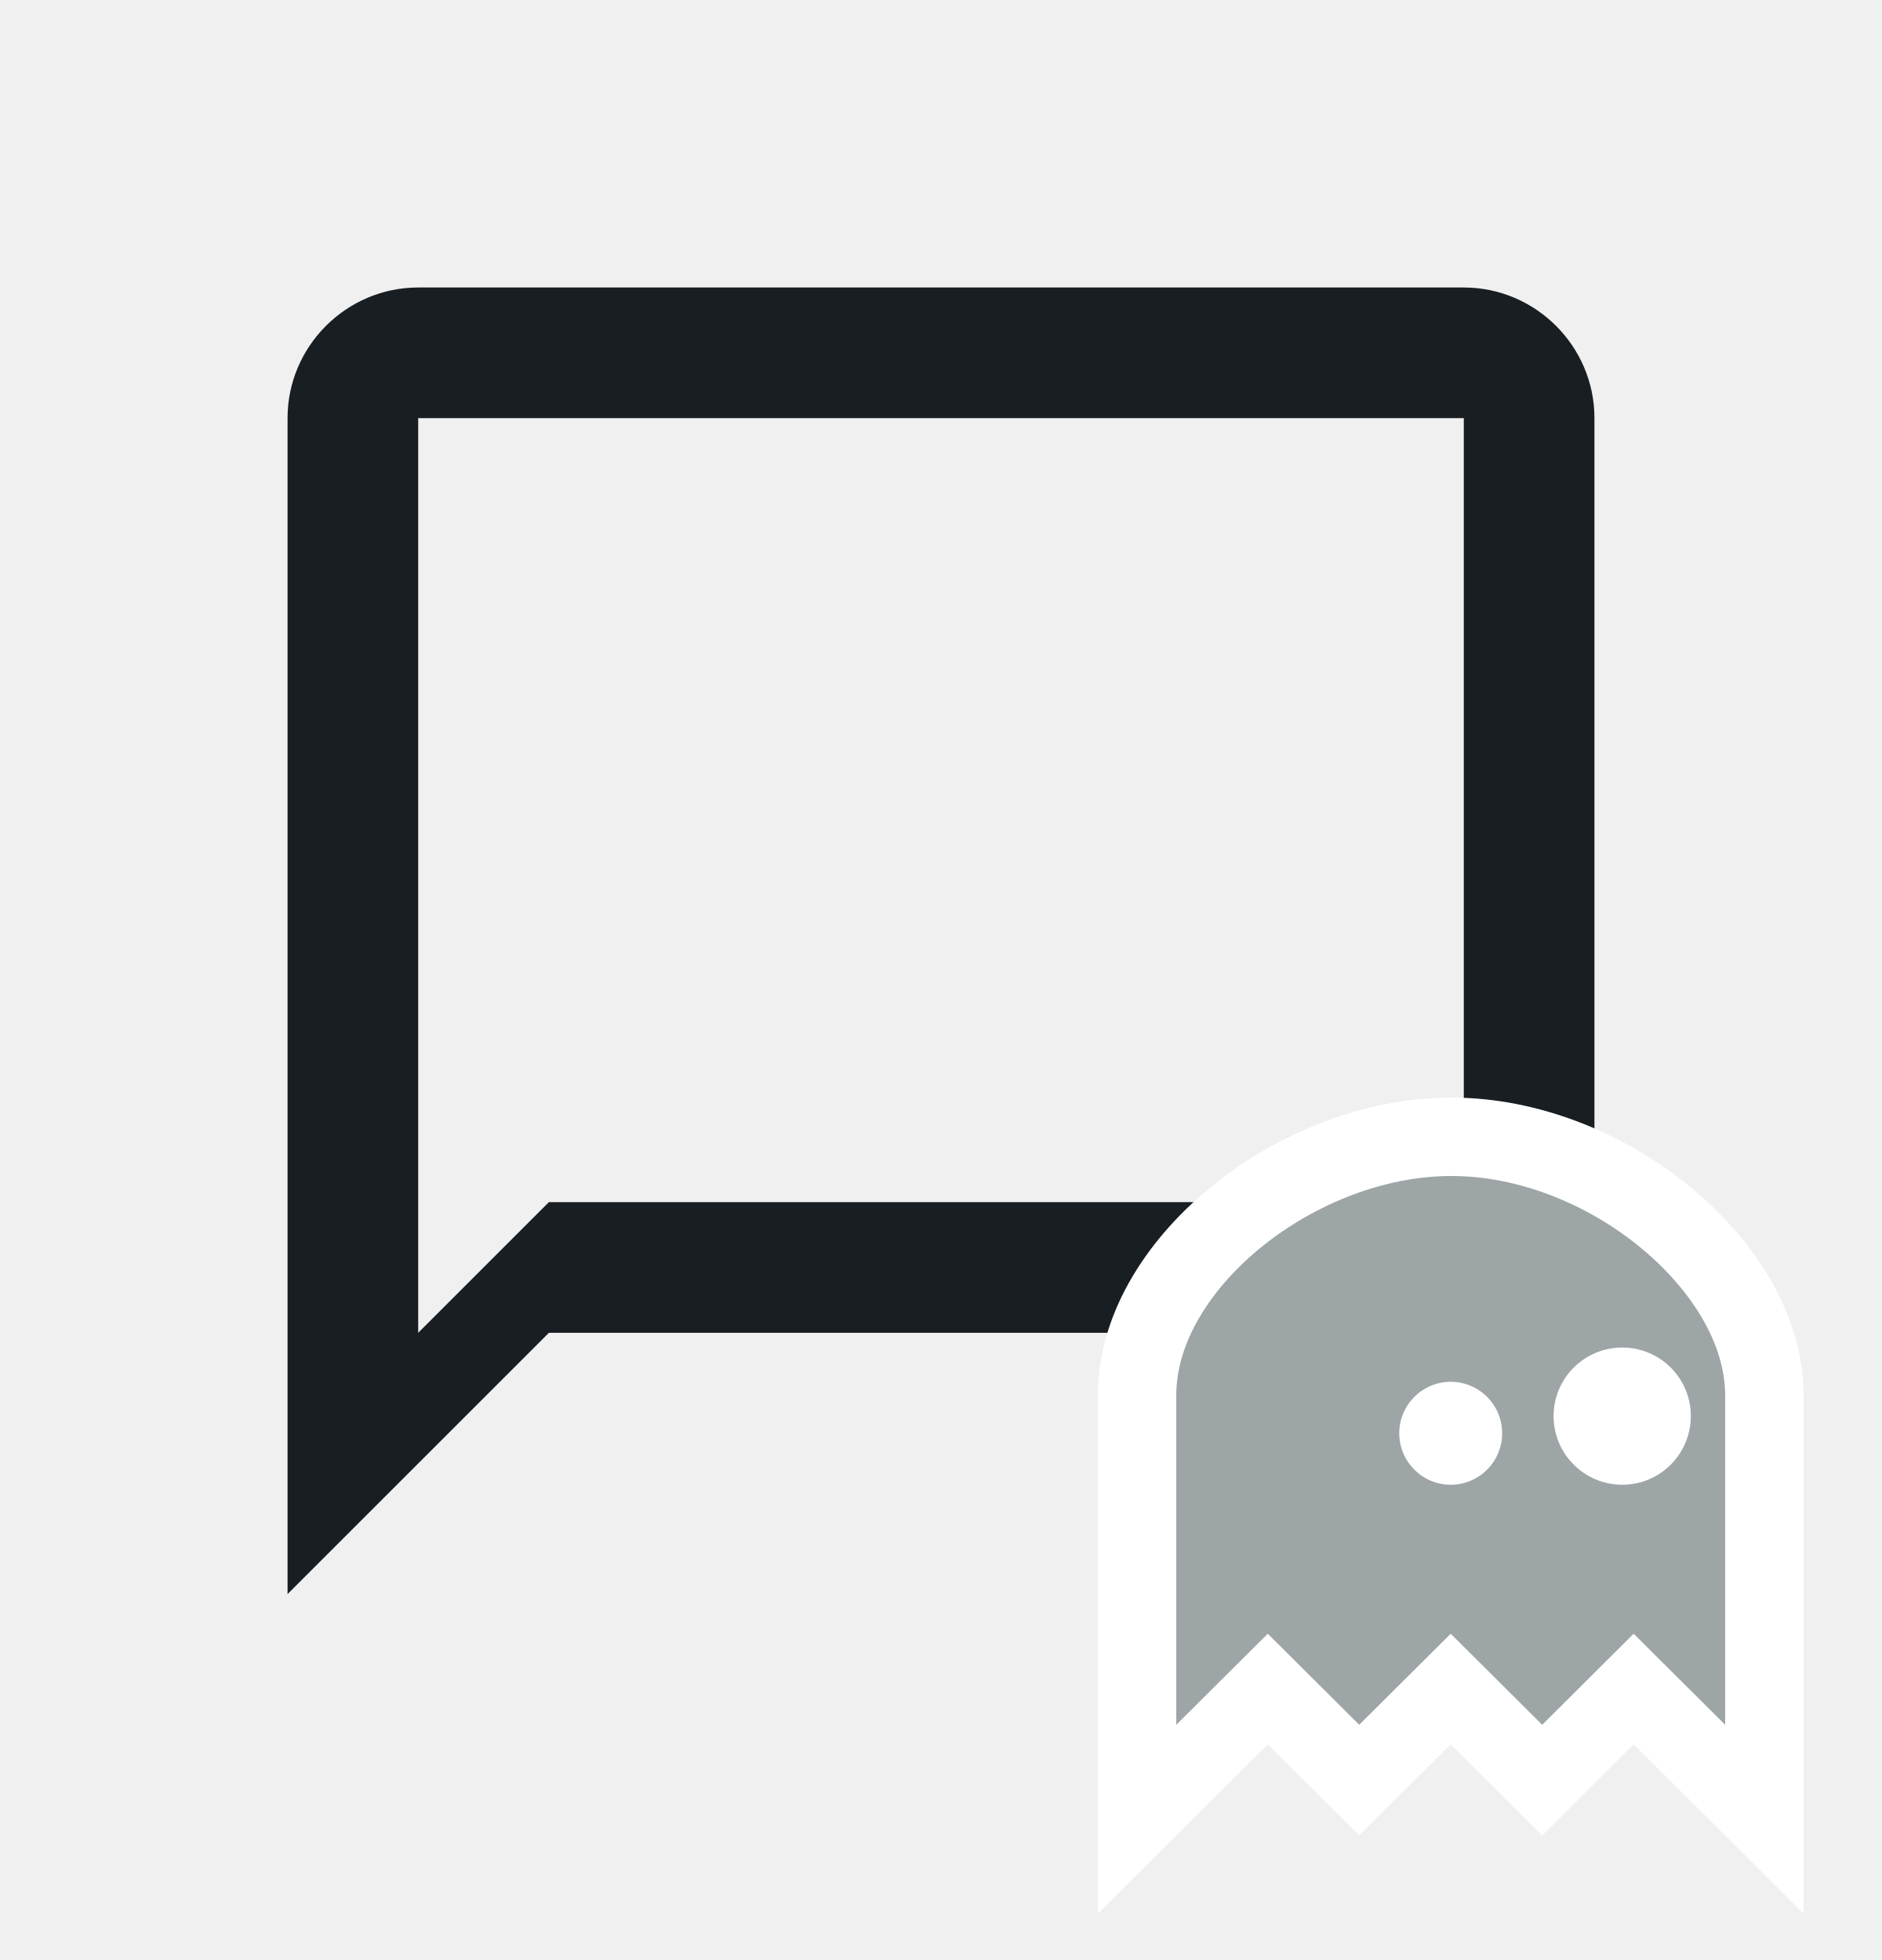
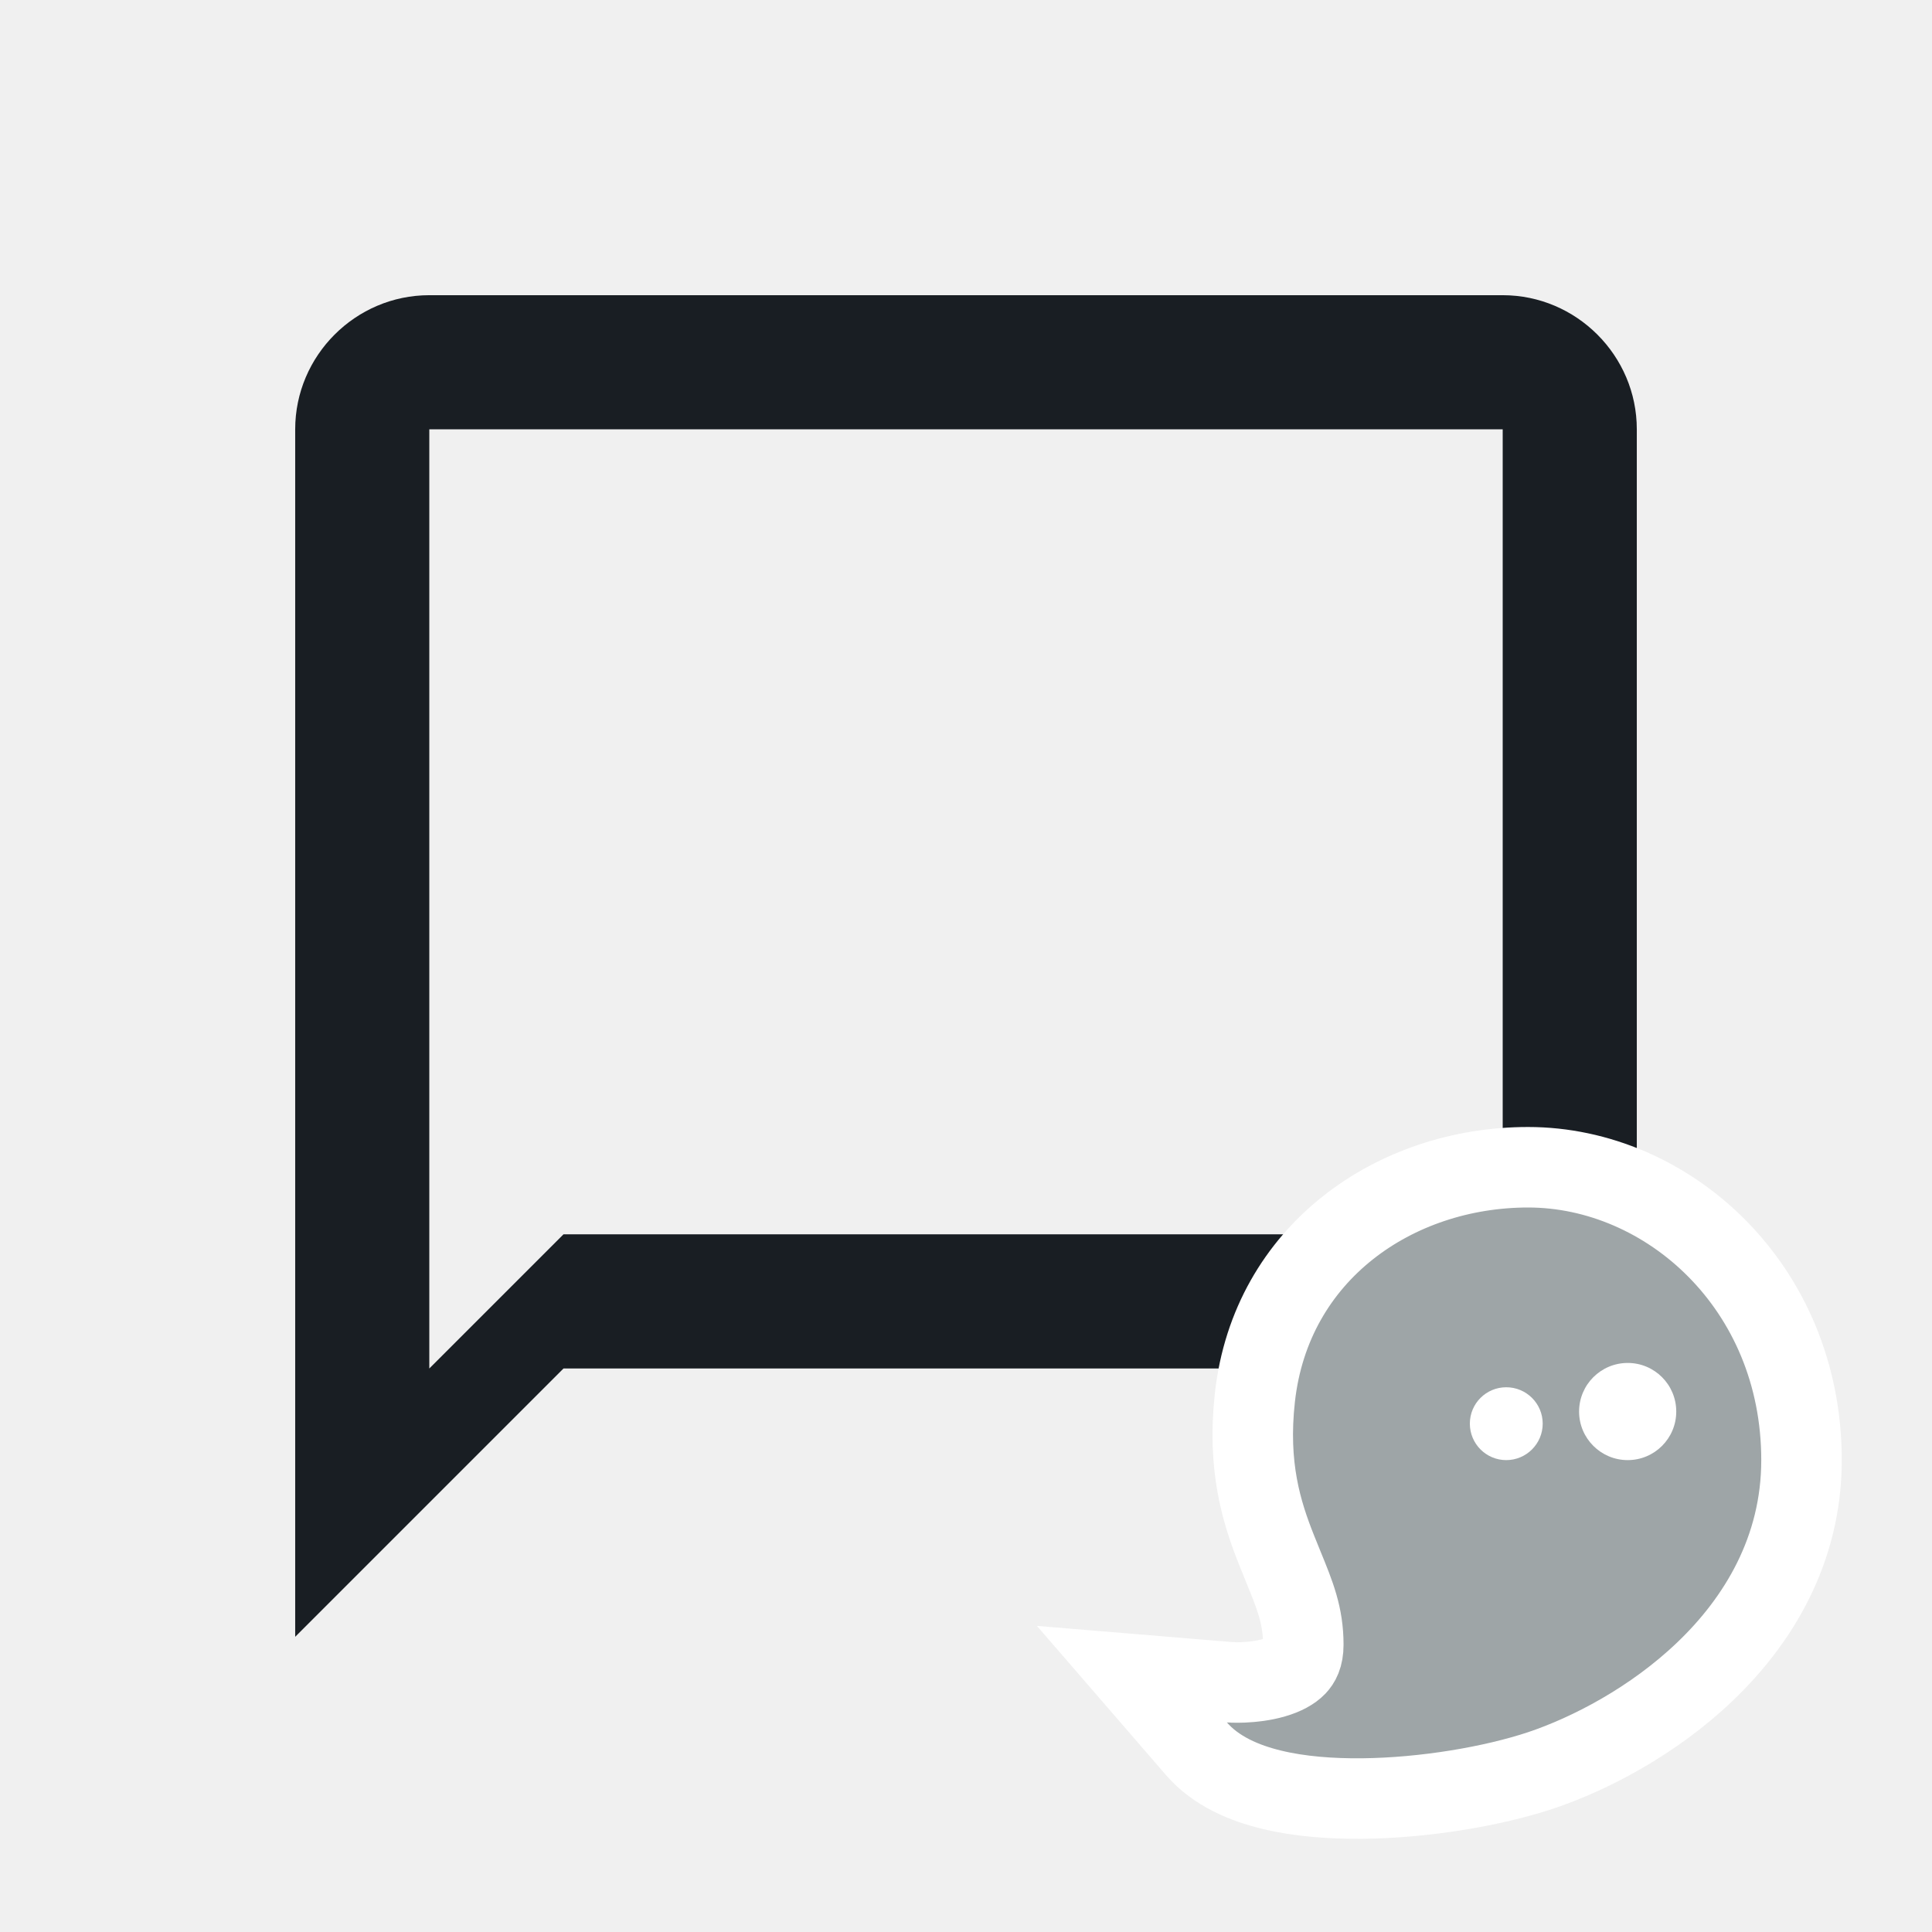
- <svg xmlns="http://www.w3.org/2000/svg" width="24" height="25" viewBox="0 0 24 25" fill="none">
+ <svg xmlns="http://www.w3.org/2000/svg" width="24" height="24" viewBox="0 0 24 24" fill="none">
  <path d="M18.667 3.667H5.333C4.417 3.667 3.667 4.417 3.667 5.333V20.333L7 17H18.667C19.583 17 20.333 16.25 20.333 15.333V5.333C20.333 4.417 19.583 3.667 18.667 3.667ZM18.667 15.333H7L5.333 17V5.333H18.667V15.333Z" fill="#191E23" />
-   <path d="M14.5 22V23.204L15.353 22.354L16.167 21.544L16.98 22.354L17.333 22.706L17.686 22.354L18.5 21.544L19.314 22.354L19.667 22.706L20.02 22.354L20.833 21.544L21.647 22.354L22.5 23.204V22V17.8C22.5 16.923 21.937 16.094 21.218 15.51C20.488 14.916 19.504 14.497 18.498 14.5C17.51 14.503 16.528 14.912 15.794 15.499C15.071 16.077 14.5 16.905 14.5 17.8V22Z" fill="#9EA5A7" stroke="white" />
-   <path d="M19.156 18.281C19.156 18.644 18.862 18.938 18.5 18.938C18.138 18.938 17.844 18.644 17.844 18.281C17.844 17.919 18.138 17.625 18.5 17.625C18.862 17.625 19.156 17.919 19.156 18.281Z" fill="white" />
-   <path d="M21.562 18.062C21.562 18.546 21.171 18.938 20.688 18.938C20.204 18.938 19.812 18.546 19.812 18.062C19.812 17.579 20.204 17.188 20.688 17.188C21.171 17.188 21.562 17.579 21.562 18.062Z" fill="white" />
+   <path d="M15.281 20.898L14.061 20.797L14.863 21.724C15.106 22.005 15.463 22.152 15.799 22.233C16.145 22.317 16.537 22.346 16.926 22.342C17.701 22.334 18.545 22.19 19.141 21.992C19.741 21.791 20.534 21.384 21.184 20.761C21.84 20.133 22.379 19.256 22.379 18.138C22.379 15.979 20.712 14.5 18.983 14.5C17.333 14.5 15.79 15.556 15.589 17.358C15.493 18.218 15.671 18.787 15.861 19.263C15.888 19.331 15.914 19.395 15.939 19.456C16.087 19.817 16.19 20.069 16.19 20.431C16.19 20.579 16.145 20.649 16.103 20.694C16.049 20.75 15.957 20.803 15.825 20.841C15.696 20.879 15.558 20.894 15.447 20.899C15.393 20.901 15.348 20.901 15.319 20.9C15.304 20.899 15.293 20.899 15.287 20.898L15.281 20.898L15.281 20.898C15.281 20.898 15.281 20.898 15.281 20.898Z" fill="#9EA5A7" stroke="white" />
+   <path d="M19.164 17.685C19.164 17.935 18.961 18.138 18.711 18.138C18.461 18.138 18.259 17.935 18.259 17.685C18.259 17.435 18.461 17.233 18.711 17.233C18.961 17.233 19.164 17.435 19.164 17.685Z" fill="white" />
+   <path d="M20.823 17.535C20.823 17.868 20.553 18.138 20.22 18.138C19.887 18.138 19.616 17.868 19.616 17.535C19.616 17.201 19.887 16.931 20.22 16.931C20.553 16.931 20.823 17.201 20.823 17.535Z" fill="white" />
</svg>
